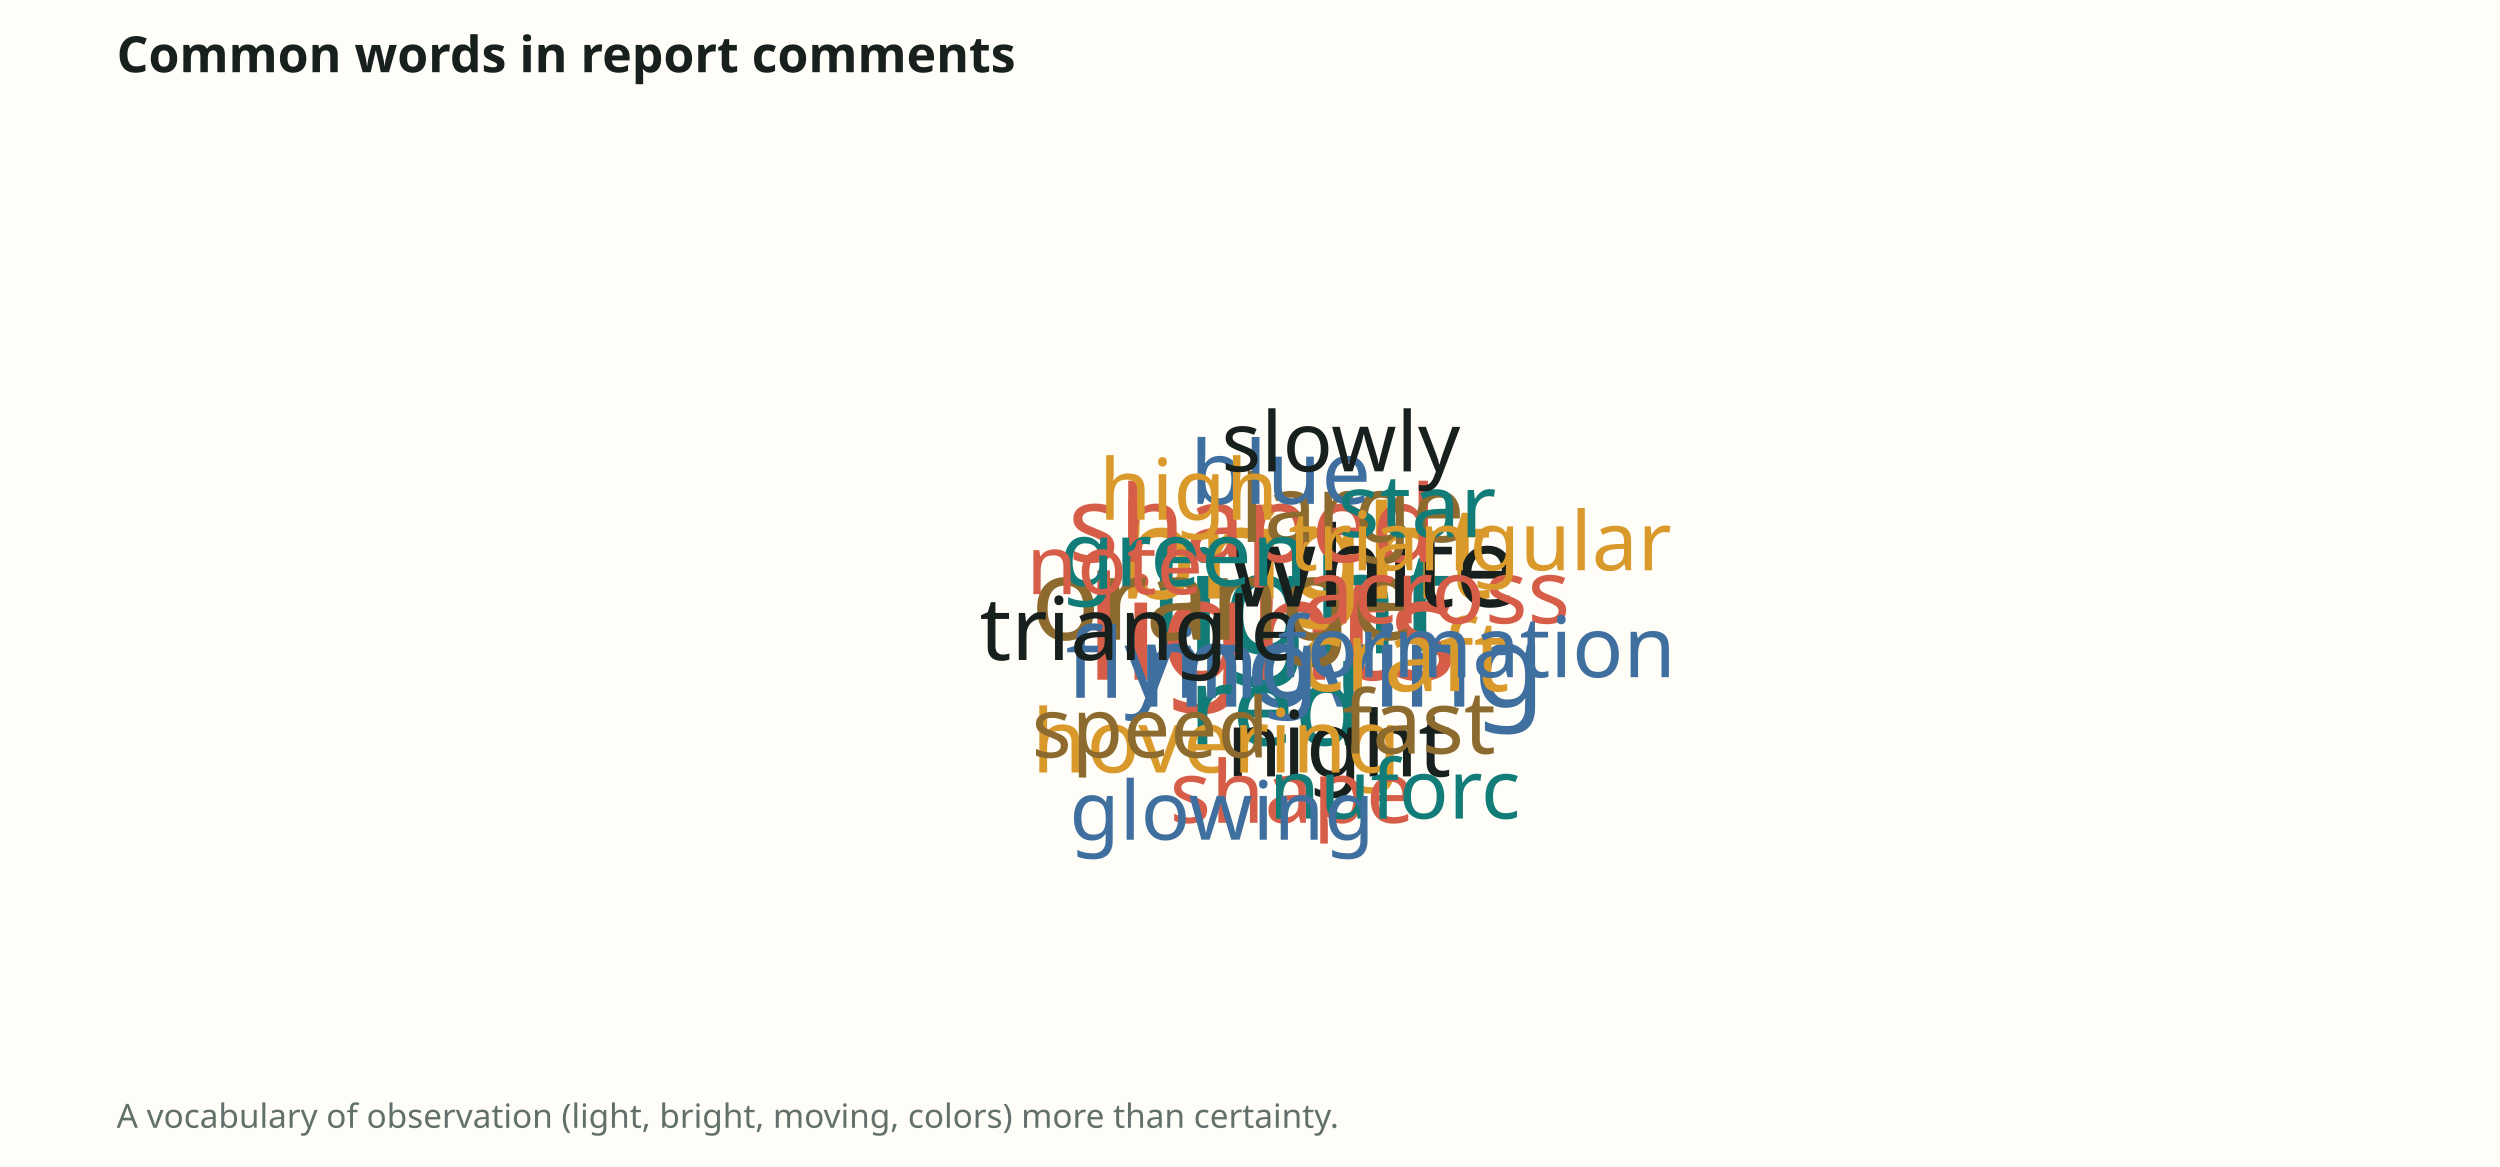
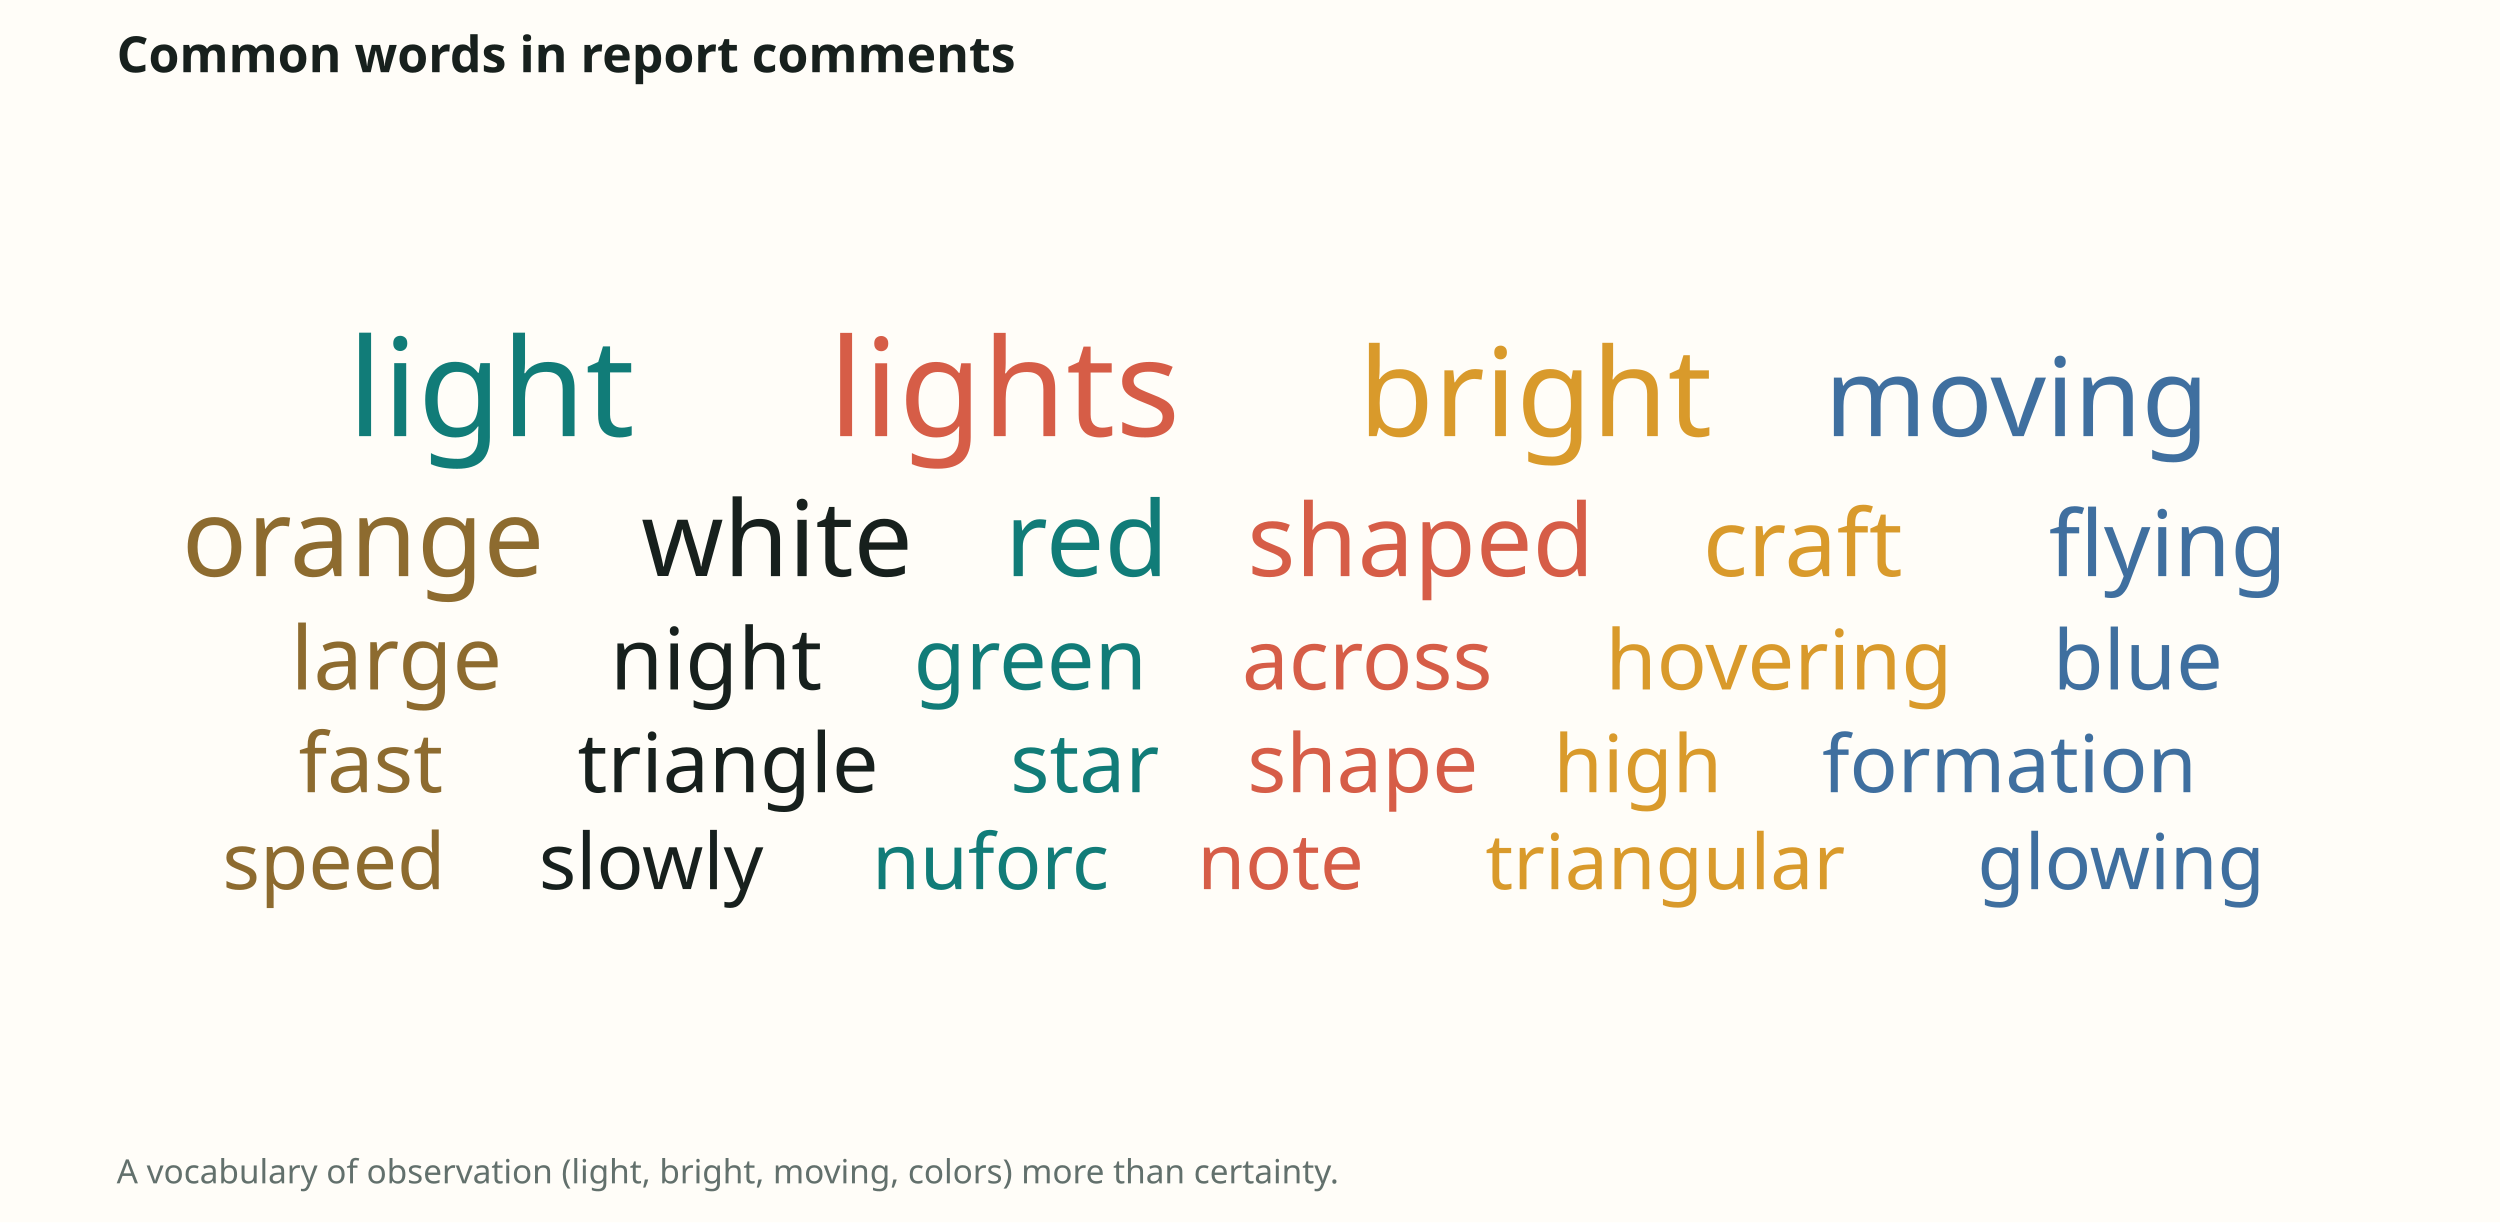
- <svg xmlns="http://www.w3.org/2000/svg" viewBox="0 0 900 420">
+ <svg xmlns="http://www.w3.org/2000/svg" viewBox="0 0 900 440">
  <style>
      .bg { fill: #fffdf8; }
      .axis { stroke: #d8d0c2; stroke-width: 1; }
      .grid { stroke: #eee7da; stroke-width: 1; }
      .label { fill: #62706c; font: 12px system-ui, sans-serif; }
      .title { fill: #17201d; font: 700 18px system-ui, sans-serif; }
      .note { fill: #7a5d2a; font: 700 12px system-ui, sans-serif; }
    </style>
-   <rect width="900" height="420" class="bg" />
+   <rect width="900" height="440" class="bg" />
  <text x="42" y="26" class="title">Common words in report comments</text>
-   <text x="468.0" y="235.2" text-anchor="middle" fill="#117c78" font-size="52.0" font-family="system-ui, sans-serif">light</text>
-   <text x="457.7" y="244.7" text-anchor="middle" fill="#d65d47" font-size="51.8" font-family="system-ui, sans-serif">lights</text>
-   <text x="469.7" y="215.5" text-anchor="middle" fill="#d99a2b" font-size="46.9" font-family="system-ui, sans-serif">bright</text>
-   <text x="482.8" y="254.4" text-anchor="middle" fill="#3f6f9f" font-size="41.7" font-family="system-ui, sans-serif">moving</text>
-   <text x="440.4" y="230.3" text-anchor="middle" fill="#8d6b2f" font-size="41.3" font-family="system-ui, sans-serif">orange</text>
-   <text x="494.4" y="218.4" text-anchor="middle" fill="#17201d" font-size="40.2" font-family="system-ui, sans-serif">white</text>
-   <text x="459.1" y="268.3" text-anchor="middle" fill="#117c78" font-size="39.9" font-family="system-ui, sans-serif">red</text>
-   <text x="450.9" y="202.3" text-anchor="middle" fill="#d65d47" font-size="38.5" font-family="system-ui, sans-serif">shaped</text>
-   <text x="505.2" y="248.8" text-anchor="middle" fill="#d99a2b" font-size="35.7" font-family="system-ui, sans-serif">craft</text>
-   <text x="429.2" y="251.2" text-anchor="middle" fill="#3f6f9f" font-size="35.0" font-family="system-ui, sans-serif">flying</text>
-   <text x="486.8" y="195.1" text-anchor="middle" fill="#8d6b2f" font-size="33.7" font-family="system-ui, sans-serif">large</text>
-   <text x="481.9" y="279.5" text-anchor="middle" fill="#17201d" font-size="32.8" font-family="system-ui, sans-serif">night</text>
-   <text x="426.0" y="210.9" text-anchor="middle" fill="#117c78" font-size="32.4" font-family="system-ui, sans-serif">green</text>
-   <text x="517.3" y="224.4" text-anchor="middle" fill="#d65d47" font-size="32.0" font-family="system-ui, sans-serif">across</text>
-   <text x="437.9" y="278.1" text-anchor="middle" fill="#d99a2b" font-size="31.8" font-family="system-ui, sans-serif">hovering</text>
-   <text x="461.0" y="181.4" text-anchor="middle" fill="#3f6f9f" font-size="31.7" font-family="system-ui, sans-serif">blue</text>
-   <text x="510.8" y="271.3" text-anchor="middle" fill="#8d6b2f" font-size="31.7" font-family="system-ui, sans-serif">fast</text>
-   <text x="410.3" y="237.6" text-anchor="middle" fill="#17201d" font-size="31.6" font-family="system-ui, sans-serif">triangle</text>
-   <text x="510.1" y="193.3" text-anchor="middle" fill="#117c78" font-size="31.5" font-family="system-ui, sans-serif">star</text>
-   <text x="465.2" y="296.2" text-anchor="middle" fill="#d65d47" font-size="31.1" font-family="system-ui, sans-serif">shape</text>
-   <text x="427.9" y="187.1" text-anchor="middle" fill="#d99a2b" font-size="30.6" font-family="system-ui, sans-serif">high</text>
-   <text x="531.6" y="243.8" text-anchor="middle" fill="#3f6f9f" font-size="30.5" font-family="system-ui, sans-serif">formation</text>
-   <text x="414.1" y="272.7" text-anchor="middle" fill="#8d6b2f" font-size="30.1" font-family="system-ui, sans-serif">speed</text>
-   <text x="482.7" y="169.7" text-anchor="middle" fill="#17201d" font-size="29.9" font-family="system-ui, sans-serif">slowly</text>
-   <text x="502.1" y="294.7" text-anchor="middle" fill="#117c78" font-size="29.6" font-family="system-ui, sans-serif">nuforc</text>
-   <text x="401.3" y="213.9" text-anchor="middle" fill="#d65d47" font-size="29.6" font-family="system-ui, sans-serif">note</text>
-   <text x="532.8" y="205.3" text-anchor="middle" fill="#d99a2b" font-size="29.5" font-family="system-ui, sans-serif">triangular</text>
-   <text x="439.9" y="302.3" text-anchor="middle" fill="#3f6f9f" font-size="29.4" font-family="system-ui, sans-serif">glowing</text>
-   <text x="42" y="406" text-anchor="start" class="label">A vocabulary of observation (light, bright, moving, colors) more than certainty.</text>
+   <text x="176.8" y="157.0" text-anchor="middle" fill="#117c78" font-size="49.0" font-family="system-ui, sans-serif">light</text>
+   <text x="361.6" y="157.0" text-anchor="middle" fill="#d65d47" font-size="48.9" font-family="system-ui, sans-serif">lights</text>
+   <text x="552.7" y="157.0" text-anchor="middle" fill="#d99a2b" font-size="44.2" font-family="system-ui, sans-serif">bright</text>
+   <text x="726.0" y="157.0" text-anchor="middle" fill="#3f6f9f" font-size="39.3" font-family="system-ui, sans-serif">moving</text>
+   <text x="130.7" y="207.4" text-anchor="middle" fill="#8d6b2f" font-size="38.9" font-family="system-ui, sans-serif">orange</text>
+   <text x="279.7" y="207.4" text-anchor="middle" fill="#17201d" font-size="37.8" font-family="system-ui, sans-serif">white</text>
+   <text x="391.2" y="207.4" text-anchor="middle" fill="#117c78" font-size="37.5" font-family="system-ui, sans-serif">red</text>
+   <text x="511.5" y="207.4" text-anchor="middle" fill="#d65d47" font-size="36.2" font-family="system-ui, sans-serif">shaped</text>
+   <text x="649.0" y="207.4" text-anchor="middle" fill="#d99a2b" font-size="33.6" font-family="system-ui, sans-serif">craft</text>
+   <text x="780.4" y="207.4" text-anchor="middle" fill="#3f6f9f" font-size="32.9" font-family="system-ui, sans-serif">flying</text>
+   <text x="142.7" y="248.2" text-anchor="middle" fill="#8d6b2f" font-size="31.7" font-family="system-ui, sans-serif">large</text>
+   <text x="257.8" y="248.2" text-anchor="middle" fill="#17201d" font-size="30.9" font-family="system-ui, sans-serif">night</text>
+   <text x="370.9" y="248.2" text-anchor="middle" fill="#117c78" font-size="30.5" font-family="system-ui, sans-serif">green</text>
+   <text x="492.2" y="248.2" text-anchor="middle" fill="#d65d47" font-size="30.1" font-family="system-ui, sans-serif">across</text>
+   <text x="640.4" y="248.2" text-anchor="middle" fill="#d99a2b" font-size="29.9" font-family="system-ui, sans-serif">hovering</text>
+   <text x="769.6" y="248.2" text-anchor="middle" fill="#3f6f9f" font-size="29.8" font-family="system-ui, sans-serif">blue</text>
+   <text x="133.5" y="285.2" text-anchor="middle" fill="#8d6b2f" font-size="29.8" font-family="system-ui, sans-serif">fast</text>
+   <text x="262.1" y="285.2" text-anchor="middle" fill="#17201d" font-size="29.7" font-family="system-ui, sans-serif">triangle</text>
+   <text x="390.5" y="285.2" text-anchor="middle" fill="#117c78" font-size="29.6" font-family="system-ui, sans-serif">star</text>
+   <text x="490.6" y="285.2" text-anchor="middle" fill="#d65d47" font-size="29.3" font-family="system-ui, sans-serif">shape</text>
+   <text x="589.6" y="285.2" text-anchor="middle" fill="#d99a2b" font-size="28.8" font-family="system-ui, sans-serif">high</text>
+   <text x="723.4" y="285.2" text-anchor="middle" fill="#3f6f9f" font-size="28.7" font-family="system-ui, sans-serif">formation</text>
+   <text x="120.2" y="320.1" text-anchor="middle" fill="#8d6b2f" font-size="28.3" font-family="system-ui, sans-serif">speed</text>
+   <text x="234.4" y="320.1" text-anchor="middle" fill="#17201d" font-size="28.1" font-family="system-ui, sans-serif">slowly</text>
+   <text x="356.6" y="320.1" text-anchor="middle" fill="#117c78" font-size="27.9" font-family="system-ui, sans-serif">nuforc</text>
+   <text x="461.0" y="320.1" text-anchor="middle" fill="#d65d47" font-size="27.9" font-family="system-ui, sans-serif">note</text>
+   <text x="599.5" y="320.1" text-anchor="middle" fill="#d99a2b" font-size="27.7" font-family="system-ui, sans-serif">triangular</text>
+   <text x="763.6" y="320.1" text-anchor="middle" fill="#3f6f9f" font-size="27.7" font-family="system-ui, sans-serif">glowing</text>
+   <text x="42" y="426" text-anchor="start" class="label">A vocabulary of observation (light, bright, moving, colors) more than certainty.</text>
</svg>
